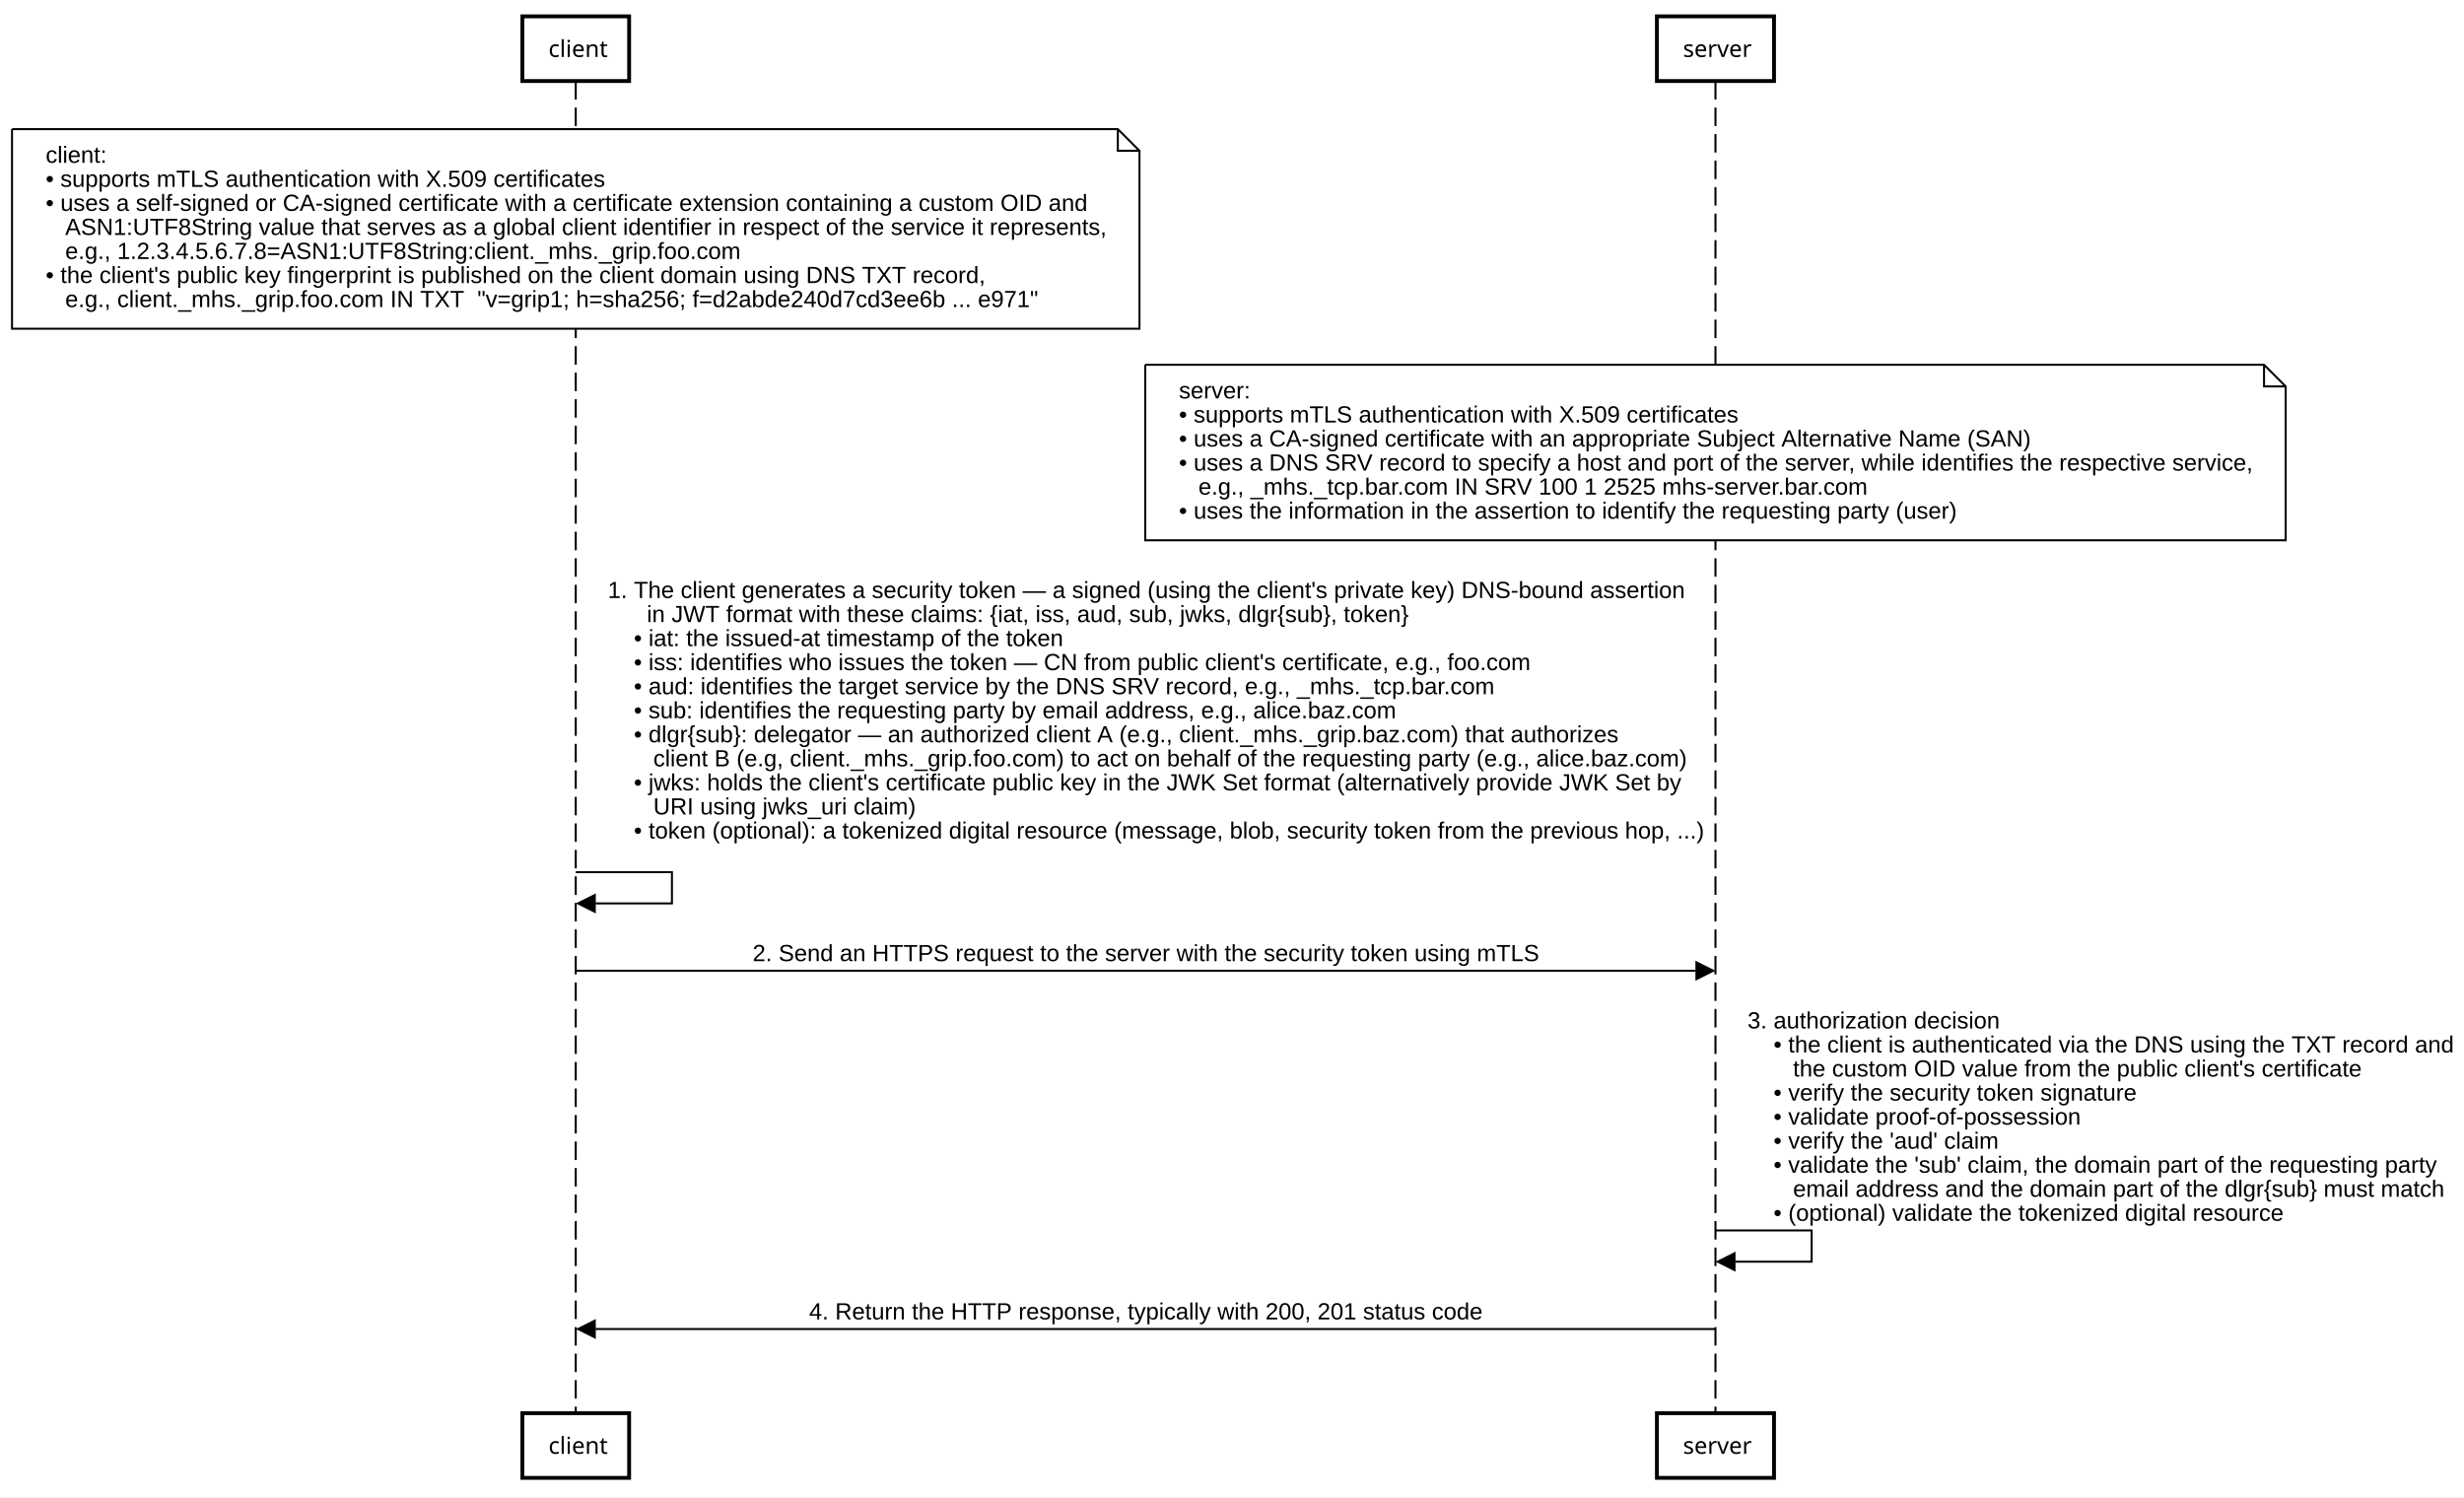
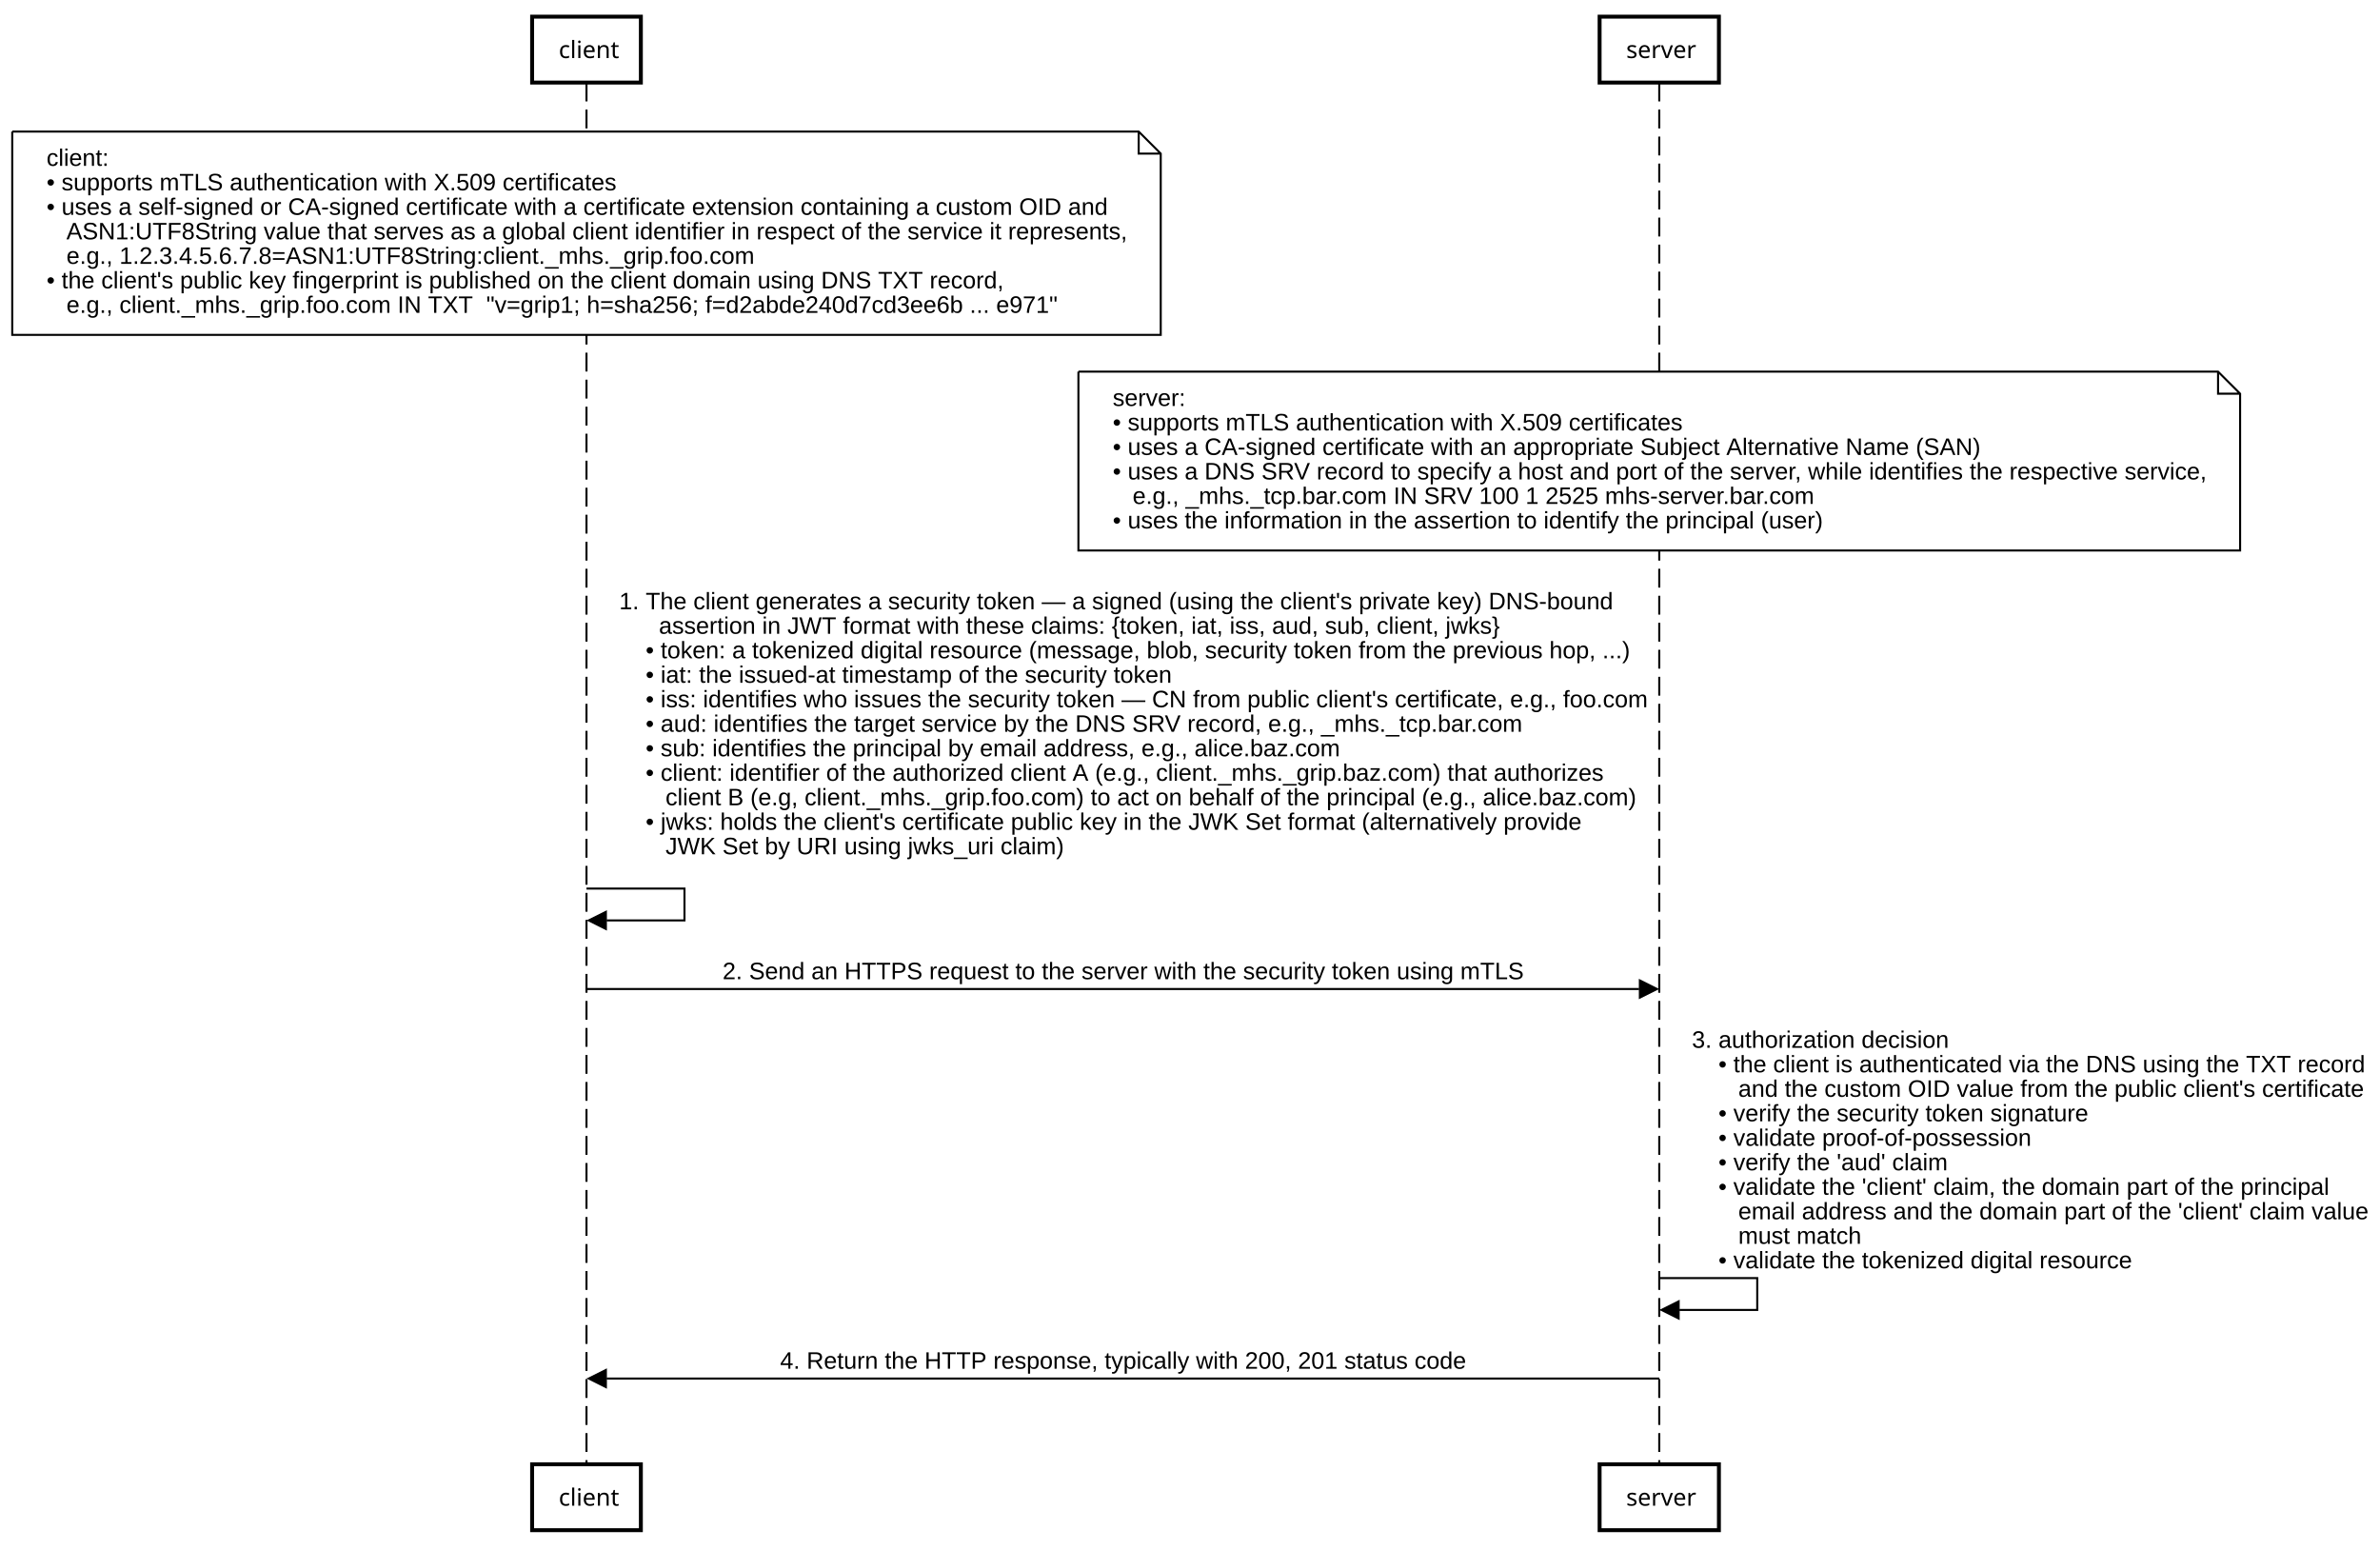
- <svg xmlns="http://www.w3.org/2000/svg" version="1.1" width="1545" height="939">
+ <svg xmlns="http://www.w3.org/2000/svg" version="1.1" width="1465" height="954">
  <defs />
  <g>
    <g />
    <g />
    <g />
    <g />
    <g />
    <g />
    <g />
    <g />
    <g />
    <g />
    <g />
    <g />
    <g />
    <g />
    <g />
    <g />
    <g />
    <g />
    <g />
    <g />
    <g />
    <g />
    <g />
    <g />
    <g />
    <g />
    <g />
    <g />
    <g />
    <g />
    <g />
    <g />
    <g />
    <g />
    <g />
    <g />
    <g />
    <g />
-     <g>
-       <rect fill="white" stroke="none" x="0" y="0" width="1545" height="939" />
-     </g>
-     <g />
-     <g>
-       <path fill="none" stroke="black" paint-order="fill stroke markers" d=" M 361.013 50.815 L 361.013 886.172" stroke-miterlimit="10" stroke-width="1.257" stroke-dasharray="11.599,5.026" />
-       <path fill="none" stroke="black" paint-order="fill stroke markers" d=" M 1075.647 50.815 L 1075.647 886.172" stroke-miterlimit="10" stroke-width="1.257" stroke-dasharray="11.599,5.026" />
+     <g />
+     <g>
+       <rect fill="white" stroke="none" x="0" y="0" width="1465" height="954" />
+     </g>
+     <g />
+     <g>
+       <path fill="none" stroke="black" paint-order="fill stroke markers" d=" M 361.013 50.815 L 361.013 901.251" stroke-miterlimit="10" stroke-width="1.257" stroke-dasharray="11.599,5.026" />
+       <path fill="none" stroke="black" paint-order="fill stroke markers" d=" M 1021.352 50.815 L 1021.352 901.251" stroke-miterlimit="10" stroke-width="1.257" stroke-dasharray="11.599,5.026" />
    </g>
    <g>
      <path fill="none" stroke="none" />
      <g>
        <path fill="white" stroke="black" paint-order="fill stroke markers" d=" M 327.545 10.253 L 394.48 10.253 L 394.48 50.815 L 327.545 50.815 L 327.545 10.253 Z" stroke-miterlimit="10" stroke-width="2.413" stroke-dasharray="" />
      </g>
      <g>
        <text fill="black" stroke="none" font-family="sans-serif" font-size="11pt" font-style="normal" font-weight="normal" text-decoration="normal" x="343.905" y="35.736" text-anchor="start" dominant-baseline="alphabetic" xml:space="preserve">client</text>
      </g>
      <path fill="none" stroke="none" />
      <g>
-         <path fill="white" stroke="black" paint-order="fill stroke markers" d=" M 1038.927 10.253 L 1112.367 10.253 L 1112.367 50.815 L 1038.927 50.815 L 1038.927 10.253 Z" stroke-miterlimit="10" stroke-width="2.413" stroke-dasharray="" />
-       </g>
-       <g>
-         <text fill="black" stroke="none" font-family="sans-serif" font-size="11pt" font-style="normal" font-weight="normal" text-decoration="normal" x="1055.287" y="35.736" text-anchor="start" dominant-baseline="alphabetic" xml:space="preserve">server</text>
-       </g>
-       <path fill="none" stroke="none" />
-       <g>
-         <path fill="white" stroke="black" paint-order="fill stroke markers" d=" M 327.545 886.172 L 394.48 886.172 L 394.48 926.734 L 327.545 926.734 L 327.545 886.172 Z" stroke-miterlimit="10" stroke-width="2.413" stroke-dasharray="" />
-       </g>
-       <g>
-         <text fill="black" stroke="none" font-family="sans-serif" font-size="11pt" font-style="normal" font-weight="normal" text-decoration="normal" x="343.905" y="911.655" text-anchor="start" dominant-baseline="alphabetic" xml:space="preserve">client</text>
-       </g>
-       <path fill="none" stroke="none" />
-       <g>
-         <path fill="white" stroke="black" paint-order="fill stroke markers" d=" M 1038.927 886.172 L 1112.367 886.172 L 1112.367 926.734 L 1038.927 926.734 L 1038.927 886.172 Z" stroke-miterlimit="10" stroke-width="2.413" stroke-dasharray="" />
-       </g>
-       <g>
-         <text fill="black" stroke="none" font-family="sans-serif" font-size="11pt" font-style="normal" font-weight="normal" text-decoration="normal" x="1055.287" y="911.655" text-anchor="start" dominant-baseline="alphabetic" xml:space="preserve">server</text>
+         <path fill="white" stroke="black" paint-order="fill stroke markers" d=" M 984.632 10.253 L 1058.072 10.253 L 1058.072 50.815 L 984.632 50.815 L 984.632 10.253 Z" stroke-miterlimit="10" stroke-width="2.413" stroke-dasharray="" />
+       </g>
+       <g>
+         <text fill="black" stroke="none" font-family="sans-serif" font-size="11pt" font-style="normal" font-weight="normal" text-decoration="normal" x="1000.992" y="35.736" text-anchor="start" dominant-baseline="alphabetic" xml:space="preserve">server</text>
+       </g>
+       <path fill="none" stroke="none" />
+       <g>
+         <path fill="white" stroke="black" paint-order="fill stroke markers" d=" M 327.545 901.251 L 394.48 901.251 L 394.48 941.812 L 327.545 941.812 L 327.545 901.251 Z" stroke-miterlimit="10" stroke-width="2.413" stroke-dasharray="" />
+       </g>
+       <g>
+         <text fill="black" stroke="none" font-family="sans-serif" font-size="11pt" font-style="normal" font-weight="normal" text-decoration="normal" x="343.905" y="926.734" text-anchor="start" dominant-baseline="alphabetic" xml:space="preserve">client</text>
+       </g>
+       <path fill="none" stroke="none" />
+       <g>
+         <path fill="white" stroke="black" paint-order="fill stroke markers" d=" M 984.632 901.251 L 1058.072 901.251 L 1058.072 941.812 L 984.632 941.812 L 984.632 901.251 Z" stroke-miterlimit="10" stroke-width="2.413" stroke-dasharray="" />
+       </g>
+       <g>
+         <text fill="black" stroke="none" font-family="sans-serif" font-size="11pt" font-style="normal" font-weight="normal" text-decoration="normal" x="1000.992" y="926.734" text-anchor="start" dominant-baseline="alphabetic" xml:space="preserve">server</text>
      </g>
    </g>
    <g>
      <path fill="white" stroke="black" paint-order="fill stroke markers" d=" M 7.539 80.972 L 700.915 80.972 L 714.486 94.543 L 714.486 206.125 L 7.539 206.125 L 7.539 80.972 M 700.915 80.972 L 700.915 94.543 L 714.486 94.543" stroke-miterlimit="10" stroke-width="1.257" stroke-dasharray="" />
      <g>
        <text fill="black" stroke="none" font-family="arial" font-size="11pt" font-style="normal" font-weight="normal" text-decoration="normal" x="28.649" y="102.082" text-anchor="start" dominant-baseline="alphabetic" xml:space="preserve">client:</text>
        <text fill="black" stroke="none" font-family="arial" font-size="11pt" font-style="normal" font-weight="normal" text-decoration="normal" x="28.649" y="117.161" text-anchor="start" dominant-baseline="alphabetic" xml:space="preserve">• supports mTLS authentication with X.509 certificates</text>
        <text fill="black" stroke="none" font-family="arial" font-size="11pt" font-style="normal" font-weight="normal" text-decoration="normal" x="28.649" y="132.24" text-anchor="start" dominant-baseline="alphabetic" xml:space="preserve">• uses a self-signed or CA-signed certificate with a certificate extension containing a custom OID and</text>
        <text fill="black" stroke="none" font-family="arial" font-size="11pt" font-style="normal" font-weight="normal" text-decoration="normal" x="28.649" y="147.318" text-anchor="start" dominant-baseline="alphabetic" xml:space="preserve">   ASN1:UTF8String value that serves as a global client identifier in respect of the service it represents,</text>
        <text fill="black" stroke="none" font-family="arial" font-size="11pt" font-style="normal" font-weight="normal" text-decoration="normal" x="28.649" y="162.397" text-anchor="start" dominant-baseline="alphabetic" xml:space="preserve">   e.g., 1.2.3.4.5.6.7.8=ASN1:UTF8String:client._mhs._grip.foo.com</text>
        <text fill="black" stroke="none" font-family="arial" font-size="11pt" font-style="normal" font-weight="normal" text-decoration="normal" x="28.649" y="177.476" text-anchor="start" dominant-baseline="alphabetic" xml:space="preserve">• the client's public key fingerprint is published on the client domain using DNS TXT record,</text>
        <text fill="black" stroke="none" font-family="arial" font-size="11pt" font-style="normal" font-weight="normal" text-decoration="normal" x="28.649" y="192.554" text-anchor="start" dominant-baseline="alphabetic" xml:space="preserve">   e.g., client._mhs._grip.foo.com IN TXT  "v=grip1; h=sha256; f=d2abde240d7cd3ee6b ... e971"</text>
      </g>
-       <path fill="white" stroke="black" paint-order="fill stroke markers" d=" M 718.109 228.743 L 1419.614 228.743 L 1433.185 242.314 L 1433.185 338.817 L 718.109 338.817 L 718.109 228.743 M 1419.614 228.743 L 1419.614 242.314 L 1433.185 242.314" stroke-miterlimit="10" stroke-width="1.257" stroke-dasharray="" />
-       <g>
-         <text fill="black" stroke="none" font-family="arial" font-size="11pt" font-style="normal" font-weight="normal" text-decoration="normal" x="739.219" y="249.853" text-anchor="start" dominant-baseline="alphabetic" xml:space="preserve">server:</text>
-         <text fill="black" stroke="none" font-family="arial" font-size="11pt" font-style="normal" font-weight="normal" text-decoration="normal" x="739.219" y="264.932" text-anchor="start" dominant-baseline="alphabetic" xml:space="preserve">• supports mTLS authentication with X.509 certificates</text>
-         <text fill="black" stroke="none" font-family="arial" font-size="11pt" font-style="normal" font-weight="normal" text-decoration="normal" x="739.219" y="280.011" text-anchor="start" dominant-baseline="alphabetic" xml:space="preserve">• uses a CA-signed certificate with an appropriate Subject Alternative Name (SAN)</text>
-         <text fill="black" stroke="none" font-family="arial" font-size="11pt" font-style="normal" font-weight="normal" text-decoration="normal" x="739.219" y="295.089" text-anchor="start" dominant-baseline="alphabetic" xml:space="preserve">• uses a DNS SRV record to specify a host and port of the server, while identifies the respective service,</text>
-         <text fill="black" stroke="none" font-family="arial" font-size="11pt" font-style="normal" font-weight="normal" text-decoration="normal" x="739.219" y="310.168" text-anchor="start" dominant-baseline="alphabetic" xml:space="preserve">   e.g., _mhs._tcp.bar.com IN SRV 100 1 2525 mhs-server.bar.com</text>
-         <text fill="black" stroke="none" font-family="arial" font-size="11pt" font-style="normal" font-weight="normal" text-decoration="normal" x="739.219" y="325.246" text-anchor="start" dominant-baseline="alphabetic" xml:space="preserve">• uses the information in the assertion to identify the requesting party (user)</text>
-       </g>
-       <g>
-         <g>
-           <rect fill="white" stroke="none" x="378.856" y="361.435" width="679.412" height="19.602" />
-         </g>
-         <g>
-           <rect fill="white" stroke="none" x="378.856" y="376.514" width="506.3" height="19.602" />
-         </g>
-         <g>
-           <rect fill="white" stroke="none" x="378.856" y="391.593" width="289.891" height="19.602" />
-         </g>
-         <g>
-           <rect fill="white" stroke="none" x="378.856" y="406.671" width="582.651" height="19.602" />
-         </g>
-         <g>
-           <rect fill="white" stroke="none" x="378.856" y="421.75" width="560.072" height="19.602" />
-         </g>
-         <g>
-           <rect fill="white" stroke="none" x="378.856" y="436.828" width="498.449" height="19.602" />
-         </g>
-         <g>
-           <rect fill="white" stroke="none" x="378.856" y="451.907" width="637.769" height="19.602" />
-         </g>
-         <g>
-           <rect fill="white" stroke="none" x="378.856" y="466.986" width="680.672" height="19.602" />
-         </g>
-         <g>
-           <rect fill="white" stroke="none" x="378.856" y="482.064" width="677.129" height="19.602" />
-         </g>
-         <g>
-           <rect fill="white" stroke="none" x="378.856" y="497.143" width="197.538" height="19.602" />
-         </g>
-         <g>
-           <rect fill="white" stroke="none" x="378.856" y="512.222" width="691.514" height="19.602" />
+       <path fill="white" stroke="black" paint-order="fill stroke markers" d=" M 663.814 228.743 L 1365.319 228.743 L 1378.89 242.314 L 1378.89 338.817 L 663.814 338.817 L 663.814 228.743 M 1365.319 228.743 L 1365.319 242.314 L 1378.89 242.314" stroke-miterlimit="10" stroke-width="1.257" stroke-dasharray="" />
+       <g>
+         <text fill="black" stroke="none" font-family="arial" font-size="11pt" font-style="normal" font-weight="normal" text-decoration="normal" x="684.924" y="249.853" text-anchor="start" dominant-baseline="alphabetic" xml:space="preserve">server:</text>
+         <text fill="black" stroke="none" font-family="arial" font-size="11pt" font-style="normal" font-weight="normal" text-decoration="normal" x="684.924" y="264.932" text-anchor="start" dominant-baseline="alphabetic" xml:space="preserve">• supports mTLS authentication with X.509 certificates</text>
+         <text fill="black" stroke="none" font-family="arial" font-size="11pt" font-style="normal" font-weight="normal" text-decoration="normal" x="684.924" y="280.011" text-anchor="start" dominant-baseline="alphabetic" xml:space="preserve">• uses a CA-signed certificate with an appropriate Subject Alternative Name (SAN)</text>
+         <text fill="black" stroke="none" font-family="arial" font-size="11pt" font-style="normal" font-weight="normal" text-decoration="normal" x="684.924" y="295.089" text-anchor="start" dominant-baseline="alphabetic" xml:space="preserve">• uses a DNS SRV record to specify a host and port of the server, while identifies the respective service,</text>
+         <text fill="black" stroke="none" font-family="arial" font-size="11pt" font-style="normal" font-weight="normal" text-decoration="normal" x="684.924" y="310.168" text-anchor="start" dominant-baseline="alphabetic" xml:space="preserve">   e.g., _mhs._tcp.bar.com IN SRV 100 1 2525 mhs-server.bar.com</text>
+         <text fill="black" stroke="none" font-family="arial" font-size="11pt" font-style="normal" font-weight="normal" text-decoration="normal" x="684.924" y="325.246" text-anchor="start" dominant-baseline="alphabetic" xml:space="preserve">• uses the information in the assertion to identify the principal (user)</text>
+       </g>
+       <g>
+         <g>
+           <rect fill="white" stroke="none" x="378.856" y="361.435" width="615.871" height="19.602" />
+         </g>
+         <g>
+           <rect fill="white" stroke="none" x="378.856" y="376.514" width="546.197" height="19.602" />
+         </g>
+         <g>
+           <rect fill="white" stroke="none" x="378.856" y="391.593" width="626.341" height="19.602" />
+         </g>
+         <g>
+           <rect fill="white" stroke="none" x="378.856" y="406.671" width="344.458" height="19.602" />
+         </g>
+         <g>
+           <rect fill="white" stroke="none" x="378.856" y="421.75" width="637.218" height="19.602" />
+         </g>
+         <g>
+           <rect fill="white" stroke="none" x="378.856" y="436.828" width="560.072" height="19.602" />
+         </g>
+         <g>
+           <rect fill="white" stroke="none" x="378.856" y="451.907" width="447.932" height="19.602" />
+         </g>
+         <g>
+           <rect fill="white" stroke="none" x="378.856" y="466.986" width="610.046" height="19.602" />
+         </g>
+         <g>
+           <rect fill="white" stroke="none" x="378.856" y="482.064" width="630.155" height="19.602" />
+         </g>
+         <g>
+           <rect fill="white" stroke="none" x="378.856" y="497.143" width="596.499" height="19.602" />
+         </g>
+         <g>
+           <rect fill="white" stroke="none" x="378.856" y="512.222" width="278.169" height="19.602" />
        </g>
        <g>
          <rect fill="white" stroke="none" x="378.856" y="527.3" width="4.524" height="19.602" />
        </g>
-         <text fill="black" stroke="none" font-family="arial" font-size="11pt" font-style="normal" font-weight="normal" text-decoration="normal" x="381.118" y="375.006" text-anchor="start" dominant-baseline="alphabetic" xml:space="preserve">1. The client generates a security token — a signed (using the client's private key) DNS-bound assertion</text>
-         <text fill="black" stroke="none" font-family="arial" font-size="11pt" font-style="normal" font-weight="normal" text-decoration="normal" x="381.118" y="390.085" text-anchor="start" dominant-baseline="alphabetic" xml:space="preserve">      in JWT format with these claims: {iat, iss, aud, sub, jwks, dlgr{sub}, token}</text>
-         <text fill="black" stroke="none" font-family="arial" font-size="11pt" font-style="normal" font-weight="normal" text-decoration="normal" x="381.118" y="405.163" text-anchor="start" dominant-baseline="alphabetic" xml:space="preserve">    • iat: the issued-at timestamp of the token</text>
-         <text fill="black" stroke="none" font-family="arial" font-size="11pt" font-style="normal" font-weight="normal" text-decoration="normal" x="381.118" y="420.242" text-anchor="start" dominant-baseline="alphabetic" xml:space="preserve">    • iss: identifies who issues the token — CN from public client's certificate, e.g., foo.com</text>
-         <text fill="black" stroke="none" font-family="arial" font-size="11pt" font-style="normal" font-weight="normal" text-decoration="normal" x="381.118" y="435.321" text-anchor="start" dominant-baseline="alphabetic" xml:space="preserve">    • aud: identifies the target service by the DNS SRV record, e.g., _mhs._tcp.bar.com</text>
-         <text fill="black" stroke="none" font-family="arial" font-size="11pt" font-style="normal" font-weight="normal" text-decoration="normal" x="381.118" y="450.399" text-anchor="start" dominant-baseline="alphabetic" xml:space="preserve">    • sub: identifies the requesting party by email address, e.g., alice.baz.com</text>
-         <text fill="black" stroke="none" font-family="arial" font-size="11pt" font-style="normal" font-weight="normal" text-decoration="normal" x="381.118" y="465.478" text-anchor="start" dominant-baseline="alphabetic" xml:space="preserve">    • dlgr{sub}: delegator — an authorized client A (e.g., client._mhs._grip.baz.com) that authorizes</text>
-         <text fill="black" stroke="none" font-family="arial" font-size="11pt" font-style="normal" font-weight="normal" text-decoration="normal" x="381.118" y="480.557" text-anchor="start" dominant-baseline="alphabetic" xml:space="preserve">       client B (e.g, client._mhs._grip.foo.com) to act on behalf of the requesting party (e.g., alice.baz.com)</text>
-         <text fill="black" stroke="none" font-family="arial" font-size="11pt" font-style="normal" font-weight="normal" text-decoration="normal" x="381.118" y="495.635" text-anchor="start" dominant-baseline="alphabetic" xml:space="preserve">    • jwks: holds the client's certificate public key in the JWK Set format (alternatively provide JWK Set by</text>
-         <text fill="black" stroke="none" font-family="arial" font-size="11pt" font-style="normal" font-weight="normal" text-decoration="normal" x="381.118" y="510.714" text-anchor="start" dominant-baseline="alphabetic" xml:space="preserve">       URI using jwks_uri claim)</text>
-         <text fill="black" stroke="none" font-family="arial" font-size="11pt" font-style="normal" font-weight="normal" text-decoration="normal" x="381.118" y="525.792" text-anchor="start" dominant-baseline="alphabetic" xml:space="preserve">    • token (optional): a tokenized digital resource (message, blob, security token from the previous hop, ...)</text>
+         <text fill="black" stroke="none" font-family="arial" font-size="11pt" font-style="normal" font-weight="normal" text-decoration="normal" x="381.118" y="375.006" text-anchor="start" dominant-baseline="alphabetic" xml:space="preserve">1. The client generates a security token — a signed (using the client's private key) DNS-bound</text>
+         <text fill="black" stroke="none" font-family="arial" font-size="11pt" font-style="normal" font-weight="normal" text-decoration="normal" x="381.118" y="390.085" text-anchor="start" dominant-baseline="alphabetic" xml:space="preserve">      assertion in JWT format with these claims: {token, iat, iss, aud, sub, client, jwks}</text>
+         <text fill="black" stroke="none" font-family="arial" font-size="11pt" font-style="normal" font-weight="normal" text-decoration="normal" x="381.118" y="405.163" text-anchor="start" dominant-baseline="alphabetic" xml:space="preserve">    • token: a tokenized digital resource (message, blob, security token from the previous hop, ...)</text>
+         <text fill="black" stroke="none" font-family="arial" font-size="11pt" font-style="normal" font-weight="normal" text-decoration="normal" x="381.118" y="420.242" text-anchor="start" dominant-baseline="alphabetic" xml:space="preserve">    • iat: the issued-at timestamp of the security token</text>
+         <text fill="black" stroke="none" font-family="arial" font-size="11pt" font-style="normal" font-weight="normal" text-decoration="normal" x="381.118" y="435.321" text-anchor="start" dominant-baseline="alphabetic" xml:space="preserve">    • iss: identifies who issues the security token — CN from public client's certificate, e.g., foo.com</text>
+         <text fill="black" stroke="none" font-family="arial" font-size="11pt" font-style="normal" font-weight="normal" text-decoration="normal" x="381.118" y="450.399" text-anchor="start" dominant-baseline="alphabetic" xml:space="preserve">    • aud: identifies the target service by the DNS SRV record, e.g., _mhs._tcp.bar.com</text>
+         <text fill="black" stroke="none" font-family="arial" font-size="11pt" font-style="normal" font-weight="normal" text-decoration="normal" x="381.118" y="465.478" text-anchor="start" dominant-baseline="alphabetic" xml:space="preserve">    • sub: identifies the principal by email address, e.g., alice.baz.com</text>
+         <text fill="black" stroke="none" font-family="arial" font-size="11pt" font-style="normal" font-weight="normal" text-decoration="normal" x="381.118" y="480.557" text-anchor="start" dominant-baseline="alphabetic" xml:space="preserve">    • client: identifier of the authorized client A (e.g., client._mhs._grip.baz.com) that authorizes</text>
+         <text fill="black" stroke="none" font-family="arial" font-size="11pt" font-style="normal" font-weight="normal" text-decoration="normal" x="381.118" y="495.635" text-anchor="start" dominant-baseline="alphabetic" xml:space="preserve">       client B (e.g, client._mhs._grip.foo.com) to act on behalf of the principal (e.g., alice.baz.com)</text>
+         <text fill="black" stroke="none" font-family="arial" font-size="11pt" font-style="normal" font-weight="normal" text-decoration="normal" x="381.118" y="510.714" text-anchor="start" dominant-baseline="alphabetic" xml:space="preserve">    • jwks: holds the client's certificate public key in the JWK Set format (alternatively provide</text>
+         <text fill="black" stroke="none" font-family="arial" font-size="11pt" font-style="normal" font-weight="normal" text-decoration="normal" x="381.118" y="525.792" text-anchor="start" dominant-baseline="alphabetic" xml:space="preserve">       JWK Set by URI using jwks_uri claim)</text>
        <text fill="black" stroke="none" font-family="arial" font-size="11pt" font-style="normal" font-weight="normal" text-decoration="normal" x="381.118" y="540.871" text-anchor="start" dominant-baseline="alphabetic" xml:space="preserve" />
      </g>
      <g>
        <path fill="none" stroke="black" paint-order="fill stroke markers" d=" M 361.013 546.903 L 421.327 546.903 L 421.327 566.505 L 373.428 566.505" stroke-miterlimit="10" stroke-width="1.257" stroke-dasharray="" />
        <g transform="translate(361.0128,566.5049) translate(-361.0128,-566.5049)">
          <path fill="black" stroke="none" paint-order="stroke fill markers" d=" M 373.578 560.222 L 361.013 566.505 L 373.578 572.788 Z" />
        </g>
      </g>
      <g>
        <g>
-           <rect fill="white" stroke="none" x="469.646" y="589.123" width="497.369" height="19.602" />
-         </g>
-         <text fill="black" stroke="none" font-family="arial" font-size="11pt" font-style="normal" font-weight="normal" text-decoration="normal" x="471.907" y="602.694" text-anchor="start" dominant-baseline="alphabetic" xml:space="preserve">2. Send an HTTPS request to the server with the security token using mTLS</text>
-       </g>
-       <g>
-         <path fill="none" stroke="black" paint-order="fill stroke markers" d=" M 361.013 608.725 L 1063.232 608.725" stroke-miterlimit="10" stroke-width="1.257" stroke-dasharray="" />
-         <g transform="translate(1075.647,608.7251) translate(-1075.647,-608.7251)">
-           <path fill="black" stroke="none" paint-order="stroke fill markers" d=" M 1063.081 602.442 L 1075.647 608.725 L 1063.081 615.008 Z" />
-         </g>
-       </g>
-       <g>
-         <g>
-           <rect fill="white" stroke="none" x="1093.49" y="631.343" width="162.586" height="19.602" />
-         </g>
-         <g>
-           <rect fill="white" stroke="none" x="1093.49" y="646.422" width="447.131" height="19.602" />
-         </g>
-         <g>
-           <rect fill="white" stroke="none" x="1093.49" y="661.5" width="389.35" height="19.602" />
-         </g>
-         <g>
-           <rect fill="white" stroke="none" x="1093.49" y="676.579" width="248.334" height="19.602" />
-         </g>
-         <g>
-           <rect fill="white" stroke="none" x="1093.49" y="691.658" width="213.318" height="19.602" />
-         </g>
-         <g>
-           <rect fill="white" stroke="none" x="1093.49" y="706.736" width="161.871" height="19.602" />
-         </g>
-         <g>
-           <rect fill="white" stroke="none" x="1093.49" y="721.815" width="436.446" height="19.602" />
-         </g>
-         <g>
-           <rect fill="white" stroke="none" x="1093.49" y="736.894" width="441.191" height="19.602" />
-         </g>
-         <g>
-           <rect fill="white" stroke="none" x="1093.49" y="751.972" width="340.422" height="19.602" />
-         </g>
-         <text fill="black" stroke="none" font-family="arial" font-size="11pt" font-style="normal" font-weight="normal" text-decoration="normal" x="1095.752" y="644.914" text-anchor="start" dominant-baseline="alphabetic" xml:space="preserve">3. authorization decision</text>
-         <text fill="black" stroke="none" font-family="arial" font-size="11pt" font-style="normal" font-weight="normal" text-decoration="normal" x="1095.752" y="659.992" text-anchor="start" dominant-baseline="alphabetic" xml:space="preserve">    • the client is authenticated via the DNS using the TXT record and</text>
-         <text fill="black" stroke="none" font-family="arial" font-size="11pt" font-style="normal" font-weight="normal" text-decoration="normal" x="1095.752" y="675.071" text-anchor="start" dominant-baseline="alphabetic" xml:space="preserve">       the custom OID value from the public client's certificate</text>
-         <text fill="black" stroke="none" font-family="arial" font-size="11pt" font-style="normal" font-weight="normal" text-decoration="normal" x="1095.752" y="690.15" text-anchor="start" dominant-baseline="alphabetic" xml:space="preserve">    • verify the security token signature</text>
-         <text fill="black" stroke="none" font-family="arial" font-size="11pt" font-style="normal" font-weight="normal" text-decoration="normal" x="1095.752" y="705.228" text-anchor="start" dominant-baseline="alphabetic" xml:space="preserve">    • validate proof-of-possession</text>
-         <text fill="black" stroke="none" font-family="arial" font-size="11pt" font-style="normal" font-weight="normal" text-decoration="normal" x="1095.752" y="720.307" text-anchor="start" dominant-baseline="alphabetic" xml:space="preserve">    • verify the 'aud' claim</text>
-         <text fill="black" stroke="none" font-family="arial" font-size="11pt" font-style="normal" font-weight="normal" text-decoration="normal" x="1095.752" y="735.386" text-anchor="start" dominant-baseline="alphabetic" xml:space="preserve">    • validate the 'sub' claim, the domain part of the requesting party</text>
-         <text fill="black" stroke="none" font-family="arial" font-size="11pt" font-style="normal" font-weight="normal" text-decoration="normal" x="1095.752" y="750.464" text-anchor="start" dominant-baseline="alphabetic" xml:space="preserve">       email address and the domain part of the dlgr{sub} must match</text>
-         <text fill="black" stroke="none" font-family="arial" font-size="11pt" font-style="normal" font-weight="normal" text-decoration="normal" x="1095.752" y="765.543" text-anchor="start" dominant-baseline="alphabetic" xml:space="preserve">    • (optional) validate the tokenized digital resource</text>
-       </g>
-       <g>
-         <path fill="none" stroke="black" paint-order="fill stroke markers" d=" M 1075.647 771.574 L 1135.962 771.574 L 1135.962 791.177 L 1088.062 791.177" stroke-miterlimit="10" stroke-width="1.257" stroke-dasharray="" />
-         <g transform="translate(1075.647,791.1767) translate(-1075.647,-791.1767)">
-           <path fill="black" stroke="none" paint-order="stroke fill markers" d=" M 1088.213 784.894 L 1075.647 791.177 L 1088.213 797.459 Z" />
-         </g>
-       </g>
-       <g>
-         <g>
-           <rect fill="white" stroke="none" x="505.073" y="813.795" width="426.513" height="19.602" />
-         </g>
-         <text fill="black" stroke="none" font-family="arial" font-size="11pt" font-style="normal" font-weight="normal" text-decoration="normal" x="507.335" y="827.365" text-anchor="start" dominant-baseline="alphabetic" xml:space="preserve">4. Return the HTTP response, typically with 200, 201 status code</text>
-       </g>
-       <g>
-         <path fill="none" stroke="black" paint-order="fill stroke markers" d=" M 1075.647 833.397 L 373.428 833.397" stroke-miterlimit="10" stroke-width="1.257" stroke-dasharray="" />
-         <g transform="translate(361.0128,833.3969) translate(-361.0128,-833.3969)">
-           <path fill="black" stroke="none" paint-order="stroke fill markers" d=" M 373.578 827.114 L 361.013 833.397 L 373.578 839.68 Z" />
+           <rect fill="white" stroke="none" x="442.498" y="589.123" width="497.369" height="19.602" />
+         </g>
+         <text fill="black" stroke="none" font-family="arial" font-size="11pt" font-style="normal" font-weight="normal" text-decoration="normal" x="444.76" y="602.694" text-anchor="start" dominant-baseline="alphabetic" xml:space="preserve">2. Send an HTTPS request to the server with the security token using mTLS</text>
+       </g>
+       <g>
+         <path fill="none" stroke="black" paint-order="fill stroke markers" d=" M 361.013 608.725 L 1008.937 608.725" stroke-miterlimit="10" stroke-width="1.257" stroke-dasharray="" />
+         <g transform="translate(1021.352,608.7251) translate(-1021.352,-608.7251)">
+           <path fill="black" stroke="none" paint-order="stroke fill markers" d=" M 1008.786 602.442 L 1021.352 608.725 L 1008.786 615.008 Z" />
+         </g>
+       </g>
+       <g>
+         <g>
+           <rect fill="white" stroke="none" x="1039.195" y="631.343" width="162.586" height="19.602" />
+         </g>
+         <g>
+           <rect fill="white" stroke="none" x="1039.195" y="646.422" width="418.606" height="19.602" />
+         </g>
+         <g>
+           <rect fill="white" stroke="none" x="1039.195" y="661.5" width="417.876" height="19.602" />
+         </g>
+         <g>
+           <rect fill="white" stroke="none" x="1039.195" y="676.579" width="248.334" height="19.602" />
+         </g>
+         <g>
+           <rect fill="white" stroke="none" x="1039.195" y="691.658" width="213.318" height="19.602" />
+         </g>
+         <g>
+           <rect fill="white" stroke="none" x="1039.195" y="706.736" width="161.871" height="19.602" />
+         </g>
+         <g>
+           <rect fill="white" stroke="none" x="1039.195" y="721.815" width="396.514" height="19.602" />
+         </g>
+         <g>
+           <rect fill="white" stroke="none" x="1039.195" y="736.894" width="420.71" height="19.602" />
+         </g>
+         <g>
+           <rect fill="white" stroke="none" x="1039.195" y="751.972" width="108.77" height="19.602" />
+         </g>
+         <g>
+           <rect fill="white" stroke="none" x="1039.195" y="767.051" width="275.249" height="19.602" />
+         </g>
+         <text fill="black" stroke="none" font-family="arial" font-size="11pt" font-style="normal" font-weight="normal" text-decoration="normal" x="1041.457" y="644.914" text-anchor="start" dominant-baseline="alphabetic" xml:space="preserve">3. authorization decision</text>
+         <text fill="black" stroke="none" font-family="arial" font-size="11pt" font-style="normal" font-weight="normal" text-decoration="normal" x="1041.457" y="659.992" text-anchor="start" dominant-baseline="alphabetic" xml:space="preserve">    • the client is authenticated via the DNS using the TXT record</text>
+         <text fill="black" stroke="none" font-family="arial" font-size="11pt" font-style="normal" font-weight="normal" text-decoration="normal" x="1041.457" y="675.071" text-anchor="start" dominant-baseline="alphabetic" xml:space="preserve">       and the custom OID value from the public client's certificate</text>
+         <text fill="black" stroke="none" font-family="arial" font-size="11pt" font-style="normal" font-weight="normal" text-decoration="normal" x="1041.457" y="690.15" text-anchor="start" dominant-baseline="alphabetic" xml:space="preserve">    • verify the security token signature</text>
+         <text fill="black" stroke="none" font-family="arial" font-size="11pt" font-style="normal" font-weight="normal" text-decoration="normal" x="1041.457" y="705.228" text-anchor="start" dominant-baseline="alphabetic" xml:space="preserve">    • validate proof-of-possession</text>
+         <text fill="black" stroke="none" font-family="arial" font-size="11pt" font-style="normal" font-weight="normal" text-decoration="normal" x="1041.457" y="720.307" text-anchor="start" dominant-baseline="alphabetic" xml:space="preserve">    • verify the 'aud' claim</text>
+         <text fill="black" stroke="none" font-family="arial" font-size="11pt" font-style="normal" font-weight="normal" text-decoration="normal" x="1041.457" y="735.386" text-anchor="start" dominant-baseline="alphabetic" xml:space="preserve">    • validate the 'client' claim, the domain part of the principal</text>
+         <text fill="black" stroke="none" font-family="arial" font-size="11pt" font-style="normal" font-weight="normal" text-decoration="normal" x="1041.457" y="750.464" text-anchor="start" dominant-baseline="alphabetic" xml:space="preserve">       email address and the domain part of the 'client' claim value</text>
+         <text fill="black" stroke="none" font-family="arial" font-size="11pt" font-style="normal" font-weight="normal" text-decoration="normal" x="1041.457" y="765.543" text-anchor="start" dominant-baseline="alphabetic" xml:space="preserve">       must match</text>
+         <text fill="black" stroke="none" font-family="arial" font-size="11pt" font-style="normal" font-weight="normal" text-decoration="normal" x="1041.457" y="780.622" text-anchor="start" dominant-baseline="alphabetic" xml:space="preserve">    • validate the tokenized digital resource</text>
+       </g>
+       <g>
+         <path fill="none" stroke="black" paint-order="fill stroke markers" d=" M 1021.352 786.653 L 1081.666 786.653 L 1081.666 806.255 L 1033.766 806.255" stroke-miterlimit="10" stroke-width="1.257" stroke-dasharray="" />
+         <g transform="translate(1021.352,806.2554) translate(-1021.352,-806.2554)">
+           <path fill="black" stroke="none" paint-order="stroke fill markers" d=" M 1033.917 799.973 L 1021.352 806.255 L 1033.917 812.538 Z" />
+         </g>
+       </g>
+       <g>
+         <g>
+           <rect fill="white" stroke="none" x="477.926" y="828.873" width="426.513" height="19.602" />
+         </g>
+         <text fill="black" stroke="none" font-family="arial" font-size="11pt" font-style="normal" font-weight="normal" text-decoration="normal" x="480.187" y="842.444" text-anchor="start" dominant-baseline="alphabetic" xml:space="preserve">4. Return the HTTP response, typically with 200, 201 status code</text>
+       </g>
+       <g>
+         <path fill="none" stroke="black" paint-order="fill stroke markers" d=" M 1021.352 848.476 L 373.428 848.476" stroke-miterlimit="10" stroke-width="1.257" stroke-dasharray="" />
+         <g transform="translate(361.0128,848.4756) translate(-361.0128,-848.4756)">
+           <path fill="black" stroke="none" paint-order="stroke fill markers" d=" M 373.578 842.193 L 361.013 848.476 L 373.578 854.758 Z" />
        </g>
      </g>
    </g>
  </g>
</svg>
